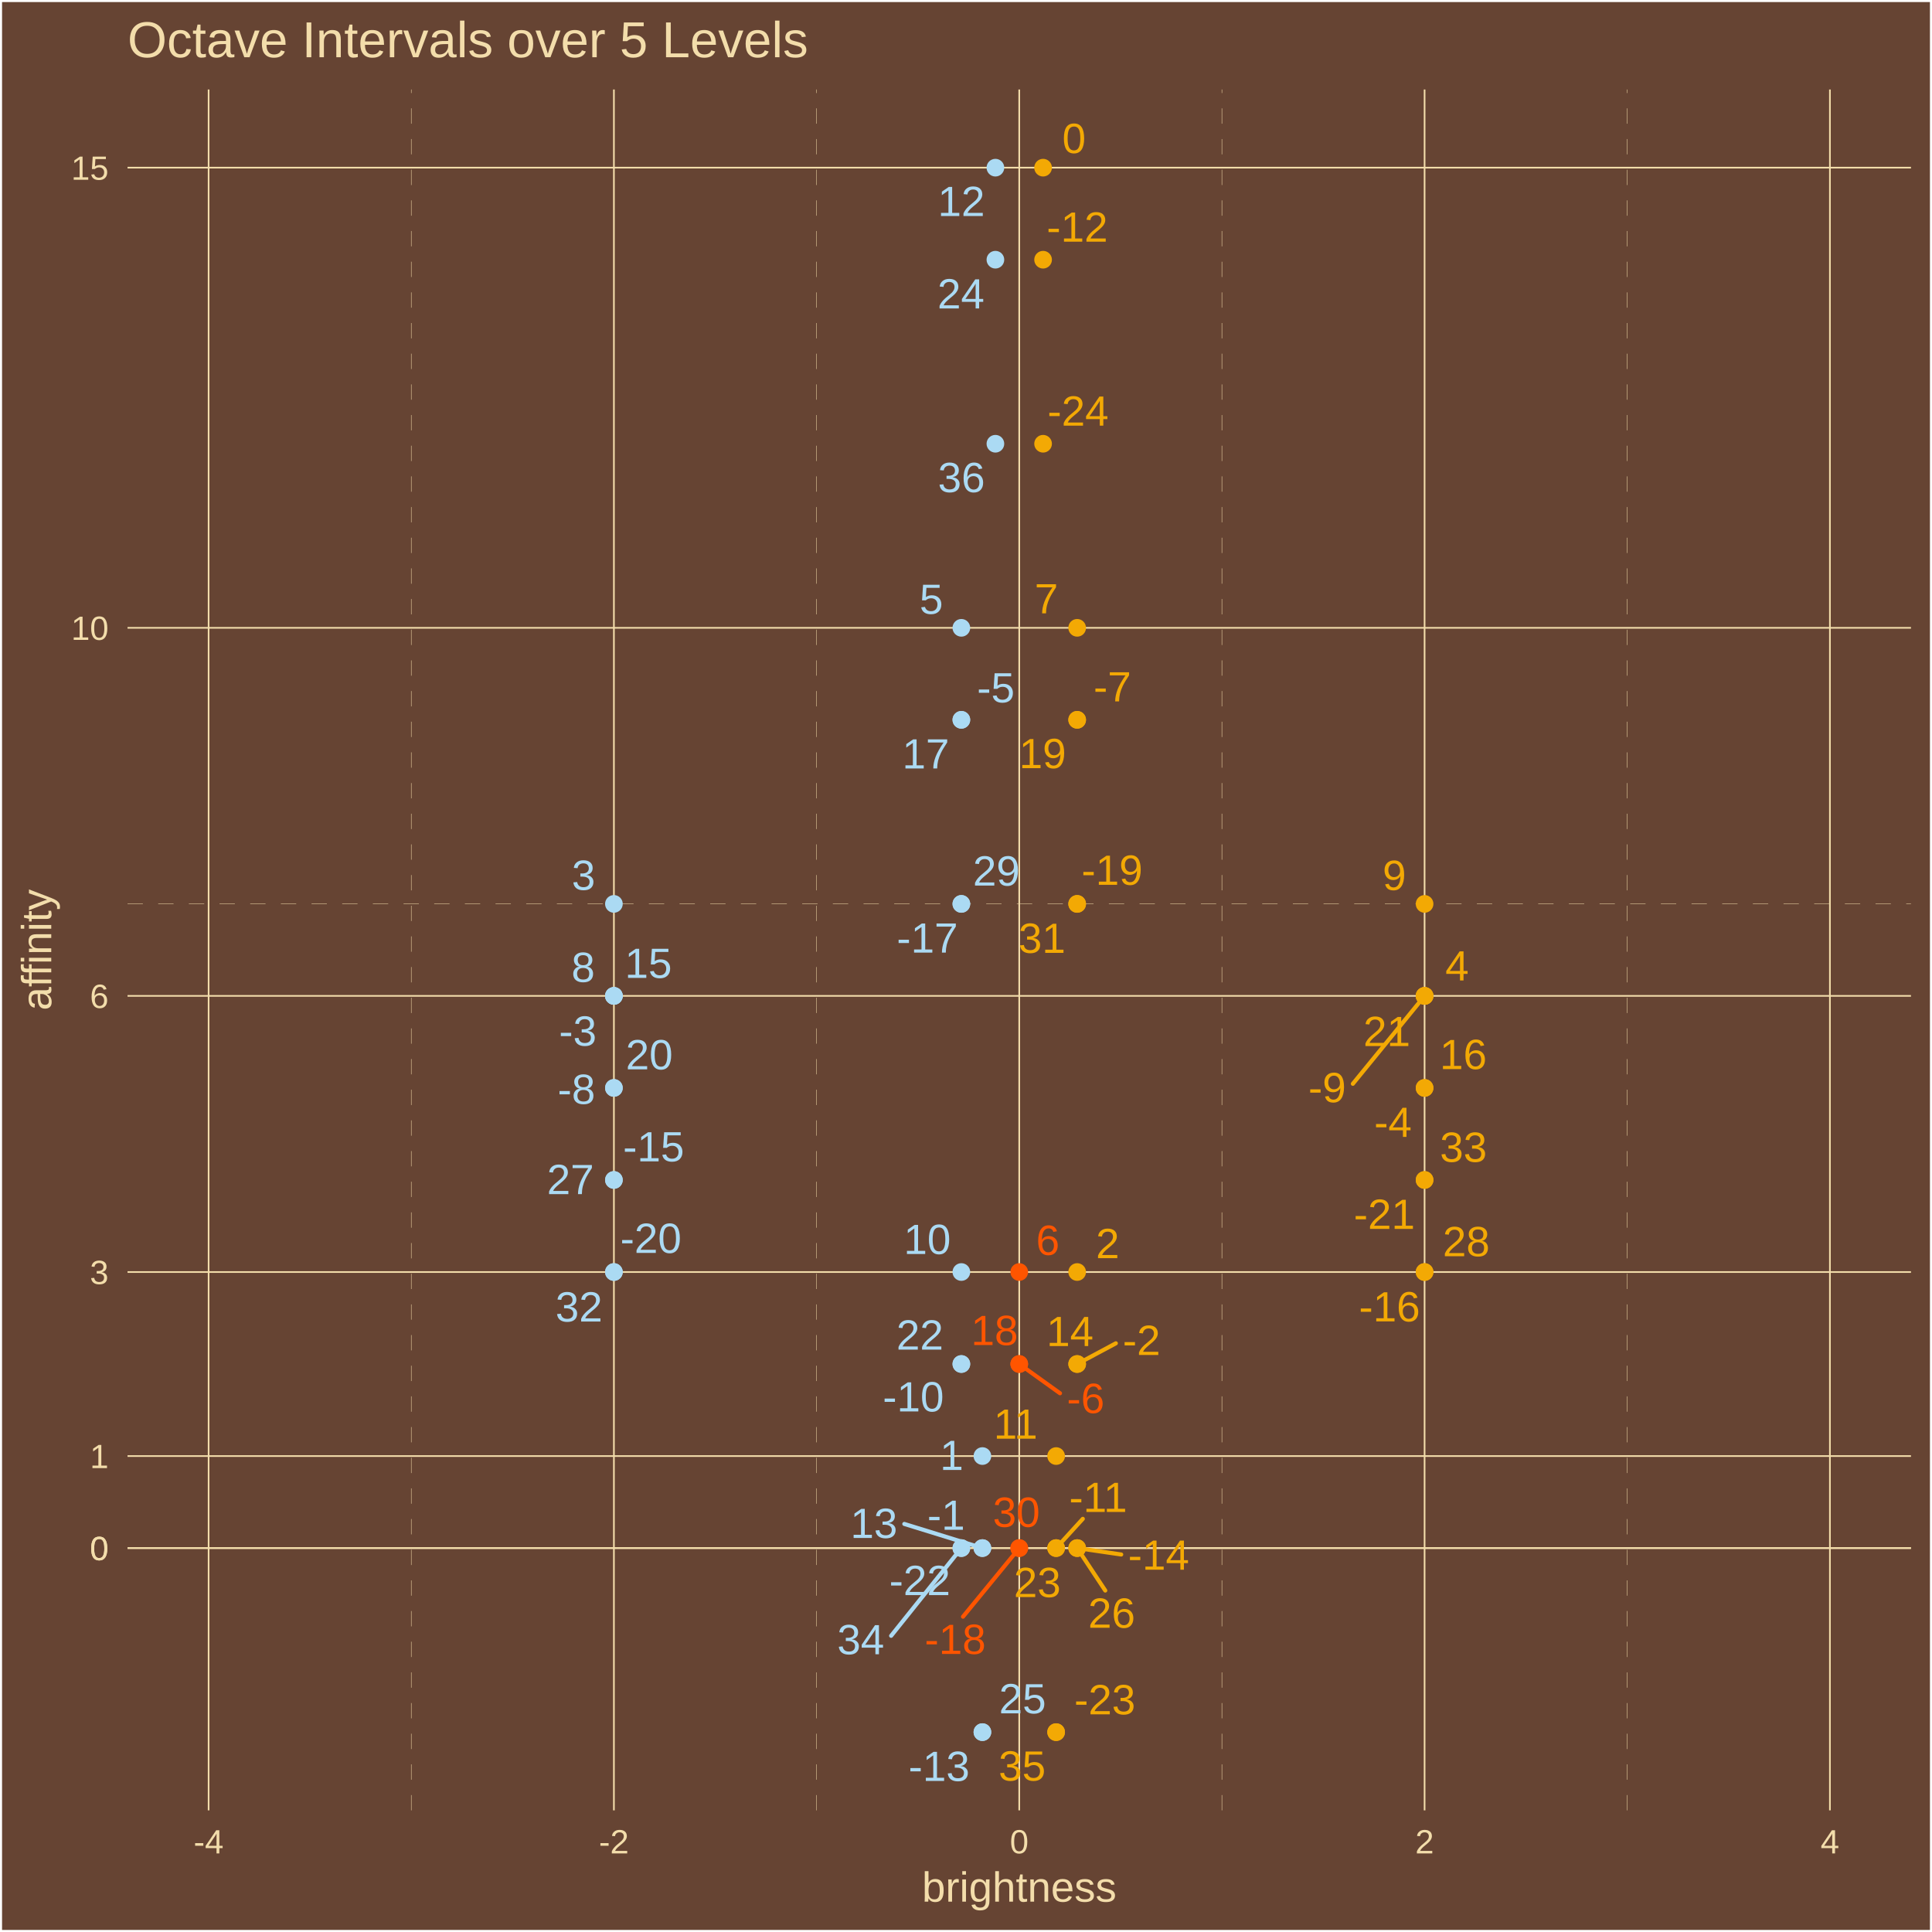
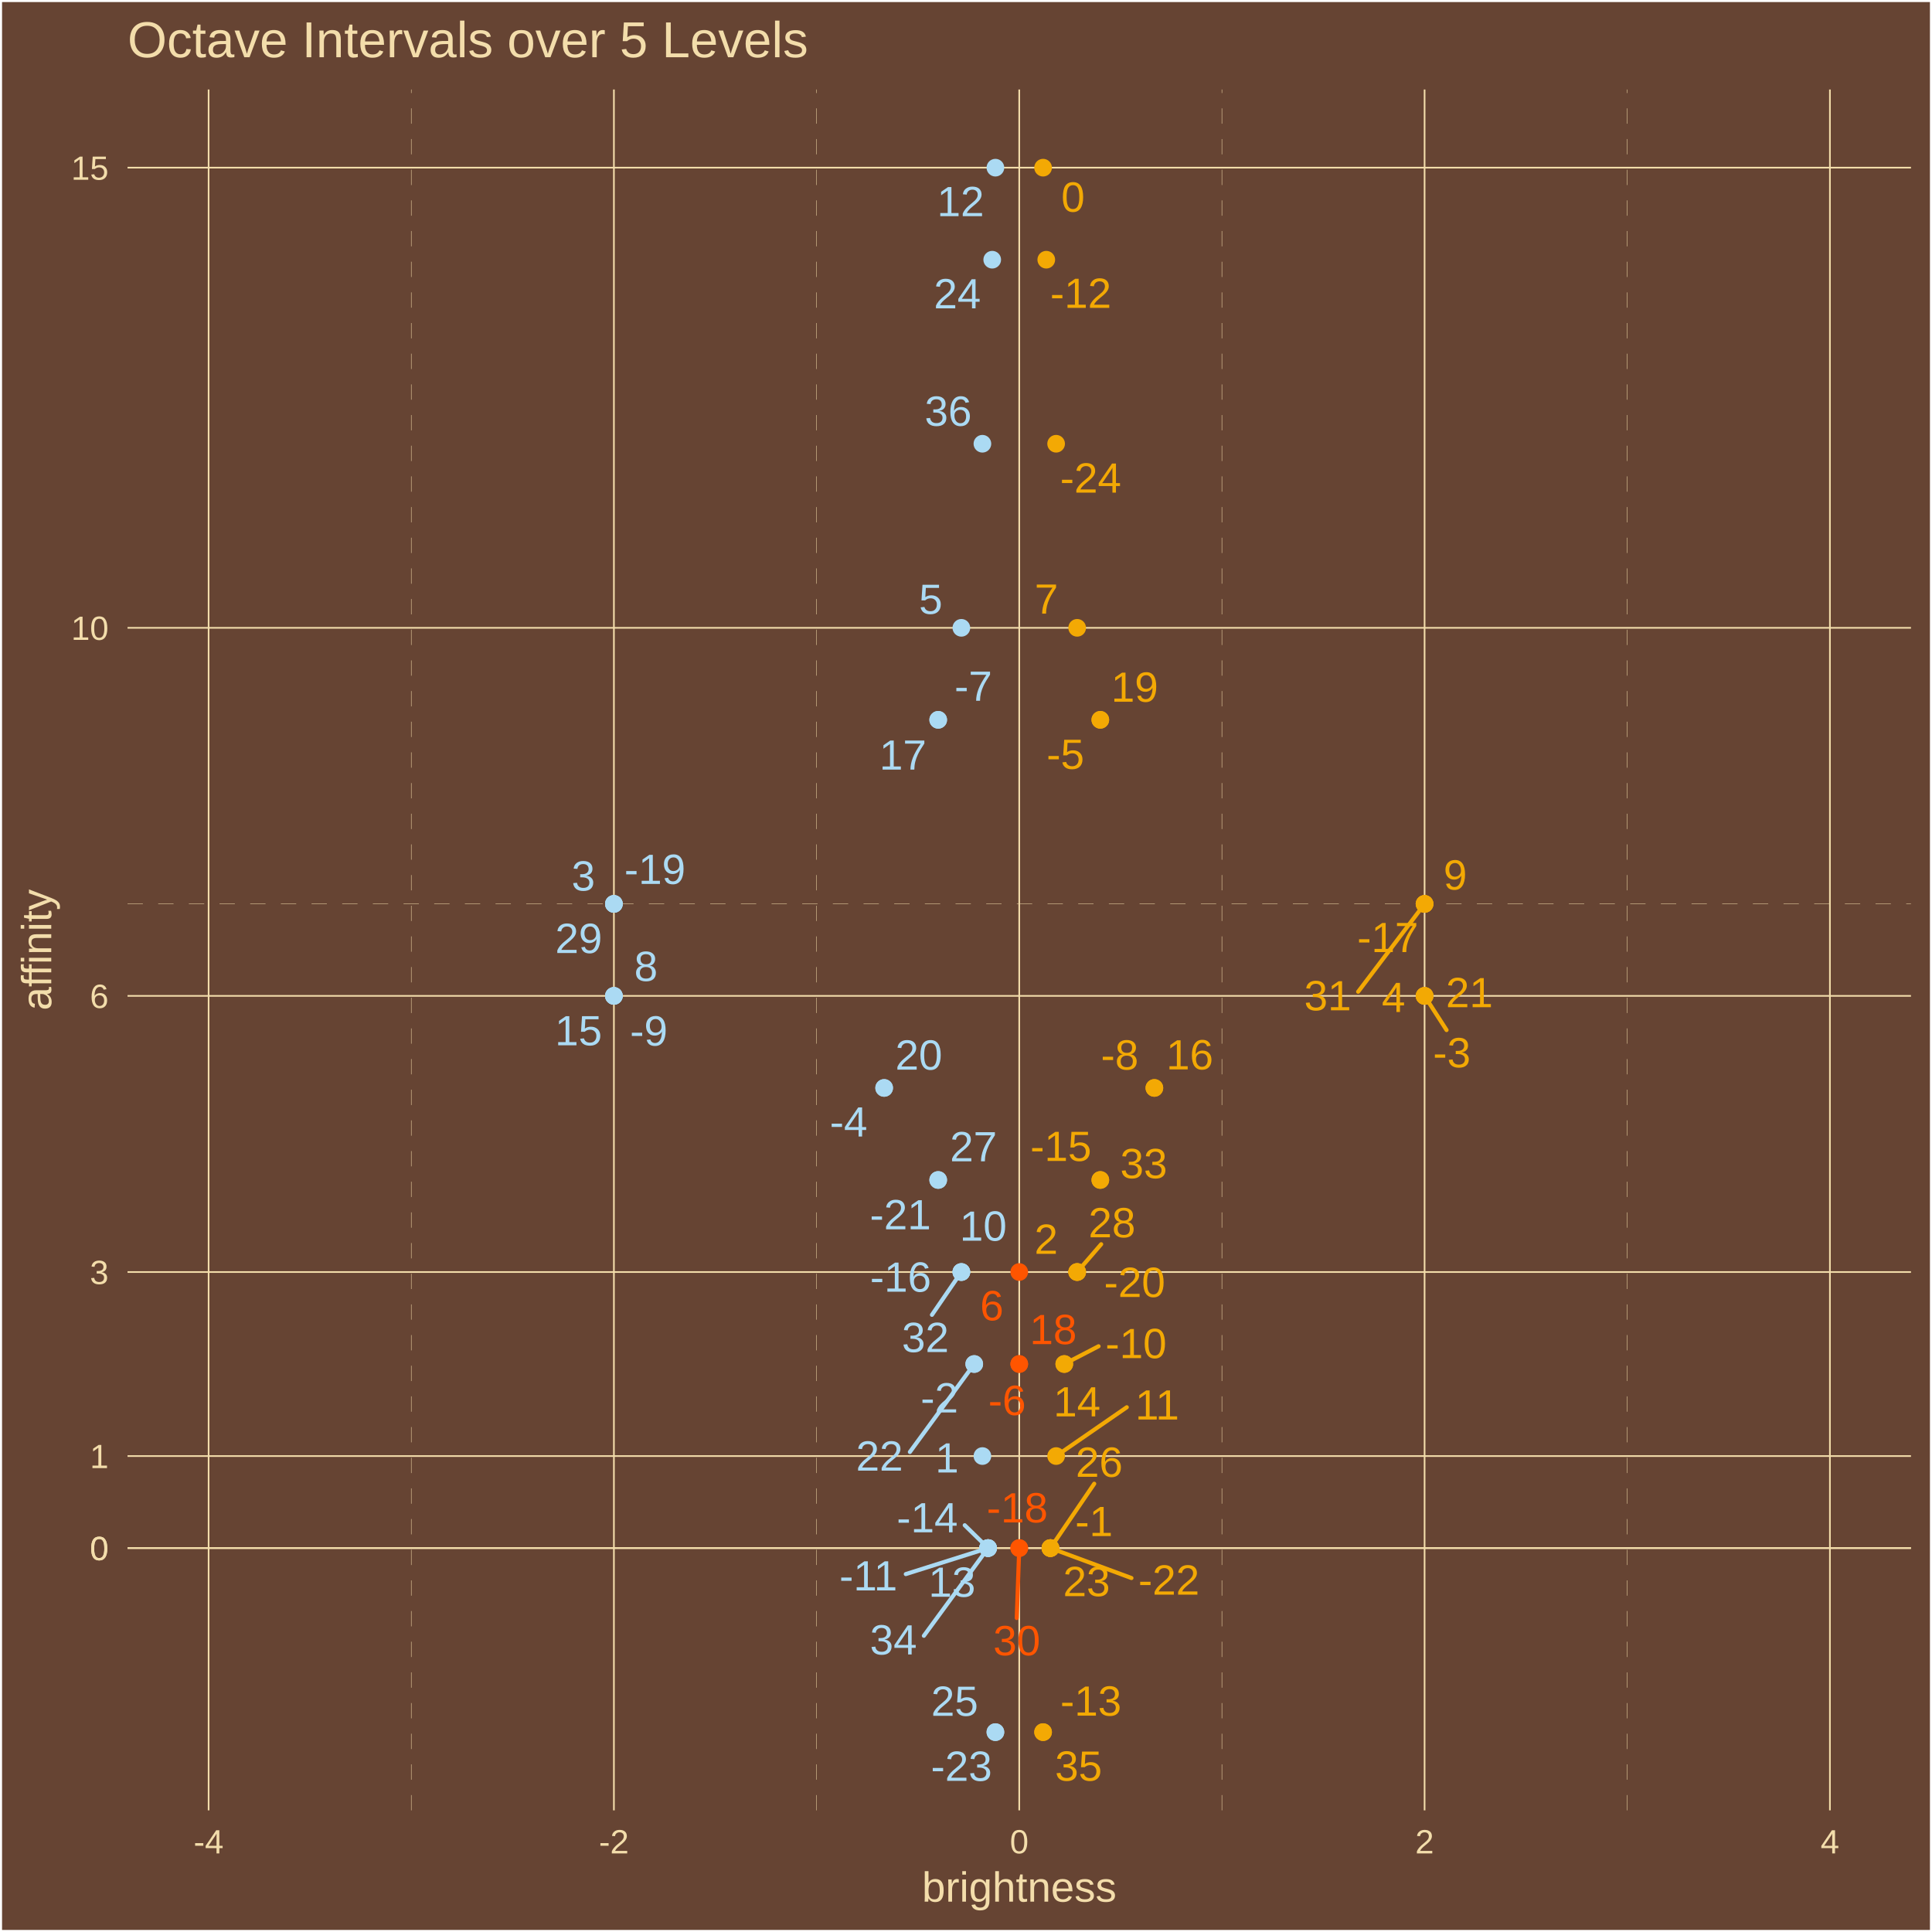
<svg xmlns="http://www.w3.org/2000/svg" class="svglite" width="504.00pt" height="504.00pt" viewBox="0 0 504.00 504.00">
  <defs>
    <style type="text/css">
    .svglite line, .svglite polyline, .svglite polygon, .svglite path, .svglite rect, .svglite circle {
      fill: none;
      stroke: #000000;
      stroke-linecap: round;
      stroke-linejoin: round;
      stroke-miterlimit: 10.00;
    }
    .svglite text {
      white-space: pre;
    }
  </style>
  </defs>
  <rect width="100%" height="100%" style="stroke: none; fill: #664433;" />
  <defs>
    <clipPath id="cpMC4wMHw1MDQuMDB8MC4wMHw1MDQuMDA=">
      <rect x="0.00" y="0.00" width="504.00" height="504.00" />
    </clipPath>
  </defs>
  <g clip-path="url(#cpMC4wMHw1MDQuMDB8MC4wMHw1MDQuMDA=)">
    <rect x="0.00" y="0" width="504.00" height="504.00" style="stroke-width: 1.07; stroke: #FFFFFF; fill: #664433;" />
  </g>
  <defs>
    <clipPath id="cpMzMuMjd8NDk4LjUyfDIzLjM0fDQ3Mi4yNw==">
      <rect x="33.27" y="23.34" width="465.25" height="448.93" />
    </clipPath>
  </defs>
  <g clip-path="url(#cpMzMuMjd8NDk4LjUyfDIzLjM0fDQ3Mi4yNw==)">
    <rect x="33.27" y="23.34" width="465.25" height="448.93" style="stroke-width: 1.07; stroke: none; fill: #664433;" />
    <polyline points="33.27,235.80 498.52,235.80 " style="stroke-width: 0.11; stroke: #F3DDAB; stroke-dasharray: 4.00,4.00; stroke-linecap: butt;" />
    <polyline points="107.29,472.27 107.29,23.34 " style="stroke-width: 0.11; stroke: #F3DDAB; stroke-dasharray: 4.00,4.00; stroke-linecap: butt;" />
    <polyline points="213.02,472.27 213.02,23.34 " style="stroke-width: 0.11; stroke: #F3DDAB; stroke-dasharray: 4.00,4.00; stroke-linecap: butt;" />
    <polyline points="318.76,472.27 318.76,23.34 " style="stroke-width: 0.11; stroke: #F3DDAB; stroke-dasharray: 4.00,4.00; stroke-linecap: butt;" />
    <polyline points="424.50,472.27 424.50,23.34 " style="stroke-width: 0.11; stroke: #F3DDAB; stroke-dasharray: 4.00,4.00; stroke-linecap: butt;" />
    <polyline points="33.27,403.85 498.52,403.85 " style="stroke-width: 0.43; stroke: #F3DDAB; stroke-linecap: butt;" />
    <polyline points="33.27,403.85 498.52,403.85 " style="stroke-width: 0.43; stroke: #F3DDAB; stroke-linecap: butt;" />
    <polyline points="33.27,379.84 498.52,379.84 " style="stroke-width: 0.43; stroke: #F3DDAB; stroke-linecap: butt;" />
    <polyline points="33.27,331.83 498.52,331.83 " style="stroke-width: 0.43; stroke: #F3DDAB; stroke-linecap: butt;" />
    <polyline points="33.27,259.80 498.52,259.80 " style="stroke-width: 0.43; stroke: #F3DDAB; stroke-linecap: butt;" />
    <polyline points="33.27,163.78 498.52,163.78 " style="stroke-width: 0.43; stroke: #F3DDAB; stroke-linecap: butt;" />
    <polyline points="33.27,43.74 498.52,43.74 " style="stroke-width: 0.43; stroke: #F3DDAB; stroke-linecap: butt;" />
    <polyline points="54.42,472.27 54.42,23.34 " style="stroke-width: 0.43; stroke: #F3DDAB; stroke-linecap: butt;" />
    <polyline points="160.15,472.27 160.15,23.34 " style="stroke-width: 0.43; stroke: #F3DDAB; stroke-linecap: butt;" />
    <polyline points="265.89,472.27 265.89,23.34 " style="stroke-width: 0.43; stroke: #F3DDAB; stroke-linecap: butt;" />
    <polyline points="371.63,472.27 371.63,23.34 " style="stroke-width: 0.43; stroke: #F3DDAB; stroke-linecap: butt;" />
    <polyline points="477.37,472.27 477.37,23.34 " style="stroke-width: 0.43; stroke: #F3DDAB; stroke-linecap: butt;" />
-     <circle cx="272.11" cy="115.76" r="1.95" style="stroke-width: 0.71; stroke: #F3A904; fill: #F3A904;" />
-     <circle cx="275.51" cy="451.86" r="1.95" style="stroke-width: 0.71; stroke: #F3A904; fill: #F3A904;" />
-     <circle cx="250.79" cy="403.85" r="1.95" style="stroke-width: 0.71; stroke: #ABDAF3; fill: #ABDAF3;" />
-     <circle cx="371.63" cy="307.82" r="1.95" style="stroke-width: 0.71; stroke: #F3A904; fill: #F3A904;" />
-     <circle cx="160.15" cy="331.83" r="1.95" style="stroke-width: 0.71; stroke: #ABDAF3; fill: #ABDAF3;" />
-     <circle cx="281.00" cy="235.80" r="1.95" style="stroke-width: 0.71; stroke: #F3A904; fill: #F3A904;" />
+     <circle cx="275.51" cy="115.76" r="1.95" style="stroke-width: 0.71; stroke: #F3A904; fill: #F3A904;" />
+     <circle cx="259.67" cy="451.86" r="1.95" style="stroke-width: 0.71; stroke: #ABDAF3; fill: #ABDAF3;" />
+     <circle cx="274.03" cy="403.85" r="1.95" style="stroke-width: 0.71; stroke: #F3A904; fill: #F3A904;" />
+     <circle cx="244.75" cy="307.82" r="1.95" style="stroke-width: 0.71; stroke: #ABDAF3; fill: #ABDAF3;" />
+     <circle cx="281.00" cy="331.83" r="1.95" style="stroke-width: 0.71; stroke: #F3A904; fill: #F3A904;" />
+     <circle cx="160.15" cy="235.80" r="1.95" style="stroke-width: 0.71; stroke: #ABDAF3; fill: #ABDAF3;" />
    <circle cx="265.89" cy="403.85" r="1.95" style="stroke-width: 0.71; stroke: #FF5500; fill: #FF5500;" />
-     <circle cx="250.79" cy="235.80" r="1.95" style="stroke-width: 0.71; stroke: #ABDAF3; fill: #ABDAF3;" />
-     <circle cx="371.63" cy="331.83" r="1.95" style="stroke-width: 0.71; stroke: #F3A904; fill: #F3A904;" />
-     <circle cx="160.15" cy="307.82" r="1.95" style="stroke-width: 0.71; stroke: #ABDAF3; fill: #ABDAF3;" />
-     <circle cx="281.00" cy="403.85" r="1.95" style="stroke-width: 0.71; stroke: #F3A904; fill: #F3A904;" />
-     <circle cx="256.28" cy="451.86" r="1.95" style="stroke-width: 0.71; stroke: #ABDAF3; fill: #ABDAF3;" />
-     <circle cx="272.11" cy="67.75" r="1.95" style="stroke-width: 0.71; stroke: #F3A904; fill: #F3A904;" />
-     <circle cx="275.51" cy="403.85" r="1.95" style="stroke-width: 0.71; stroke: #F3A904; fill: #F3A904;" />
-     <circle cx="250.79" cy="355.83" r="1.95" style="stroke-width: 0.71; stroke: #ABDAF3; fill: #ABDAF3;" />
+     <circle cx="371.63" cy="235.80" r="1.95" style="stroke-width: 0.71; stroke: #F3A904; fill: #F3A904;" />
+     <circle cx="250.79" cy="331.83" r="1.95" style="stroke-width: 0.71; stroke: #ABDAF3; fill: #ABDAF3;" />
+     <circle cx="287.04" cy="307.82" r="1.95" style="stroke-width: 0.71; stroke: #F3A904; fill: #F3A904;" />
+     <circle cx="257.76" cy="403.85" r="1.95" style="stroke-width: 0.71; stroke: #ABDAF3; fill: #ABDAF3;" />
+     <circle cx="272.11" cy="451.86" r="1.95" style="stroke-width: 0.71; stroke: #F3A904; fill: #F3A904;" />
+     <circle cx="272.94" cy="67.75" r="1.95" style="stroke-width: 0.71; stroke: #F3A904; fill: #F3A904;" />
+     <circle cx="257.76" cy="403.85" r="1.95" style="stroke-width: 0.71; stroke: #ABDAF3; fill: #ABDAF3;" />
+     <circle cx="277.64" cy="355.83" r="1.95" style="stroke-width: 0.71; stroke: #F3A904; fill: #F3A904;" />
+     <circle cx="160.15" cy="259.80" r="1.95" style="stroke-width: 0.71; stroke: #ABDAF3; fill: #ABDAF3;" />
+     <circle cx="301.14" cy="283.81" r="1.95" style="stroke-width: 0.71; stroke: #F3A904; fill: #F3A904;" />
+     <circle cx="244.75" cy="187.78" r="1.95" style="stroke-width: 0.71; stroke: #ABDAF3; fill: #ABDAF3;" />
+     <circle cx="265.89" cy="355.83" r="1.95" style="stroke-width: 0.71; stroke: #FF5500; fill: #FF5500;" />
+     <circle cx="287.04" cy="187.78" r="1.95" style="stroke-width: 0.71; stroke: #F3A904; fill: #F3A904;" />
+     <circle cx="230.65" cy="283.81" r="1.95" style="stroke-width: 0.71; stroke: #ABDAF3; fill: #ABDAF3;" />
    <circle cx="371.63" cy="259.80" r="1.95" style="stroke-width: 0.71; stroke: #F3A904; fill: #F3A904;" />
-     <circle cx="160.15" cy="283.81" r="1.95" style="stroke-width: 0.71; stroke: #ABDAF3; fill: #ABDAF3;" />
-     <circle cx="281.00" cy="187.78" r="1.95" style="stroke-width: 0.71; stroke: #F3A904; fill: #F3A904;" />
-     <circle cx="265.89" cy="355.83" r="1.95" style="stroke-width: 0.71; stroke: #FF5500; fill: #FF5500;" />
-     <circle cx="250.79" cy="187.78" r="1.95" style="stroke-width: 0.71; stroke: #ABDAF3; fill: #ABDAF3;" />
-     <circle cx="371.63" cy="283.81" r="1.95" style="stroke-width: 0.71; stroke: #F3A904; fill: #F3A904;" />
-     <circle cx="160.15" cy="259.80" r="1.95" style="stroke-width: 0.71; stroke: #ABDAF3; fill: #ABDAF3;" />
-     <circle cx="281.00" cy="355.83" r="1.95" style="stroke-width: 0.71; stroke: #F3A904; fill: #F3A904;" />
-     <circle cx="256.28" cy="403.85" r="1.95" style="stroke-width: 0.71; stroke: #ABDAF3; fill: #ABDAF3;" />
+     <circle cx="254.15" cy="355.83" r="1.95" style="stroke-width: 0.71; stroke: #ABDAF3; fill: #ABDAF3;" />
+     <circle cx="274.03" cy="403.85" r="1.95" style="stroke-width: 0.71; stroke: #F3A904; fill: #F3A904;" />
    <circle cx="272.11" cy="43.74" r="1.95" style="stroke-width: 0.71; stroke: #F3A904; fill: #F3A904;" />
    <circle cx="256.28" cy="379.84" r="1.95" style="stroke-width: 0.71; stroke: #ABDAF3; fill: #ABDAF3;" />
    <circle cx="281.00" cy="331.83" r="1.95" style="stroke-width: 0.71; stroke: #F3A904; fill: #F3A904;" />
    <circle cx="160.15" cy="235.80" r="1.95" style="stroke-width: 0.71; stroke: #ABDAF3; fill: #ABDAF3;" />
    <circle cx="371.63" cy="259.80" r="1.95" style="stroke-width: 0.71; stroke: #F3A904; fill: #F3A904;" />
    <circle cx="250.79" cy="163.78" r="1.95" style="stroke-width: 0.71; stroke: #ABDAF3; fill: #ABDAF3;" />
    <circle cx="265.89" cy="331.83" r="1.95" style="stroke-width: 0.71; stroke: #FF5500; fill: #FF5500;" />
    <circle cx="281.00" cy="163.78" r="1.95" style="stroke-width: 0.71; stroke: #F3A904; fill: #F3A904;" />
    <circle cx="160.15" cy="259.80" r="1.95" style="stroke-width: 0.71; stroke: #ABDAF3; fill: #ABDAF3;" />
    <circle cx="371.63" cy="235.80" r="1.95" style="stroke-width: 0.71; stroke: #F3A904; fill: #F3A904;" />
    <circle cx="250.79" cy="331.83" r="1.95" style="stroke-width: 0.71; stroke: #ABDAF3; fill: #ABDAF3;" />
    <circle cx="275.51" cy="379.84" r="1.95" style="stroke-width: 0.71; stroke: #F3A904; fill: #F3A904;" />
    <circle cx="259.67" cy="43.74" r="1.95" style="stroke-width: 0.71; stroke: #ABDAF3; fill: #ABDAF3;" />
-     <circle cx="256.28" cy="403.85" r="1.95" style="stroke-width: 0.71; stroke: #ABDAF3; fill: #ABDAF3;" />
-     <circle cx="281.00" cy="355.83" r="1.95" style="stroke-width: 0.71; stroke: #F3A904; fill: #F3A904;" />
+     <circle cx="257.76" cy="403.85" r="1.95" style="stroke-width: 0.71; stroke: #ABDAF3; fill: #ABDAF3;" />
+     <circle cx="277.64" cy="355.83" r="1.95" style="stroke-width: 0.71; stroke: #F3A904; fill: #F3A904;" />
    <circle cx="160.15" cy="259.80" r="1.95" style="stroke-width: 0.71; stroke: #ABDAF3; fill: #ABDAF3;" />
-     <circle cx="371.63" cy="283.81" r="1.95" style="stroke-width: 0.71; stroke: #F3A904; fill: #F3A904;" />
-     <circle cx="250.79" cy="187.78" r="1.95" style="stroke-width: 0.71; stroke: #ABDAF3; fill: #ABDAF3;" />
+     <circle cx="301.14" cy="283.81" r="1.95" style="stroke-width: 0.71; stroke: #F3A904; fill: #F3A904;" />
+     <circle cx="244.75" cy="187.78" r="1.95" style="stroke-width: 0.71; stroke: #ABDAF3; fill: #ABDAF3;" />
    <circle cx="265.89" cy="355.83" r="1.95" style="stroke-width: 0.71; stroke: #FF5500; fill: #FF5500;" />
-     <circle cx="281.00" cy="187.78" r="1.95" style="stroke-width: 0.71; stroke: #F3A904; fill: #F3A904;" />
-     <circle cx="160.15" cy="283.81" r="1.95" style="stroke-width: 0.71; stroke: #ABDAF3; fill: #ABDAF3;" />
+     <circle cx="287.04" cy="187.78" r="1.95" style="stroke-width: 0.71; stroke: #F3A904; fill: #F3A904;" />
+     <circle cx="230.65" cy="283.81" r="1.95" style="stroke-width: 0.71; stroke: #ABDAF3; fill: #ABDAF3;" />
    <circle cx="371.63" cy="259.80" r="1.95" style="stroke-width: 0.71; stroke: #F3A904; fill: #F3A904;" />
-     <circle cx="250.79" cy="355.83" r="1.95" style="stroke-width: 0.71; stroke: #ABDAF3; fill: #ABDAF3;" />
-     <circle cx="275.51" cy="403.85" r="1.95" style="stroke-width: 0.71; stroke: #F3A904; fill: #F3A904;" />
-     <circle cx="259.67" cy="67.75" r="1.95" style="stroke-width: 0.71; stroke: #ABDAF3; fill: #ABDAF3;" />
-     <circle cx="256.28" cy="451.86" r="1.95" style="stroke-width: 0.71; stroke: #ABDAF3; fill: #ABDAF3;" />
-     <circle cx="281.00" cy="403.85" r="1.95" style="stroke-width: 0.71; stroke: #F3A904; fill: #F3A904;" />
-     <circle cx="160.15" cy="307.82" r="1.95" style="stroke-width: 0.71; stroke: #ABDAF3; fill: #ABDAF3;" />
-     <circle cx="371.63" cy="331.83" r="1.95" style="stroke-width: 0.71; stroke: #F3A904; fill: #F3A904;" />
-     <circle cx="250.79" cy="235.80" r="1.95" style="stroke-width: 0.71; stroke: #ABDAF3; fill: #ABDAF3;" />
+     <circle cx="254.15" cy="355.83" r="1.95" style="stroke-width: 0.71; stroke: #ABDAF3; fill: #ABDAF3;" />
+     <circle cx="274.03" cy="403.85" r="1.95" style="stroke-width: 0.71; stroke: #F3A904; fill: #F3A904;" />
+     <circle cx="258.84" cy="67.75" r="1.95" style="stroke-width: 0.71; stroke: #ABDAF3; fill: #ABDAF3;" />
+     <circle cx="259.67" cy="451.86" r="1.95" style="stroke-width: 0.71; stroke: #ABDAF3; fill: #ABDAF3;" />
+     <circle cx="274.03" cy="403.85" r="1.95" style="stroke-width: 0.71; stroke: #F3A904; fill: #F3A904;" />
+     <circle cx="244.75" cy="307.82" r="1.95" style="stroke-width: 0.71; stroke: #ABDAF3; fill: #ABDAF3;" />
+     <circle cx="281.00" cy="331.83" r="1.95" style="stroke-width: 0.71; stroke: #F3A904; fill: #F3A904;" />
+     <circle cx="160.15" cy="235.80" r="1.95" style="stroke-width: 0.71; stroke: #ABDAF3; fill: #ABDAF3;" />
    <circle cx="265.89" cy="403.85" r="1.95" style="stroke-width: 0.71; stroke: #FF5500; fill: #FF5500;" />
-     <circle cx="281.00" cy="235.80" r="1.95" style="stroke-width: 0.71; stroke: #F3A904; fill: #F3A904;" />
-     <circle cx="160.15" cy="331.83" r="1.95" style="stroke-width: 0.71; stroke: #ABDAF3; fill: #ABDAF3;" />
-     <circle cx="371.63" cy="307.82" r="1.95" style="stroke-width: 0.71; stroke: #F3A904; fill: #F3A904;" />
-     <circle cx="250.79" cy="403.85" r="1.95" style="stroke-width: 0.71; stroke: #ABDAF3; fill: #ABDAF3;" />
-     <circle cx="275.51" cy="451.86" r="1.95" style="stroke-width: 0.71; stroke: #F3A904; fill: #F3A904;" />
-     <circle cx="259.67" cy="115.76" r="1.95" style="stroke-width: 0.71; stroke: #ABDAF3; fill: #ABDAF3;" />
-     <line x1="251.22" y1="421.74" x2="265.19" y2="404.71" style="stroke-width: 1.07; stroke: #FF5500;" />
-     <line x1="292.49" y1="405.52" x2="282.13" y2="404.01" style="stroke-width: 1.07; stroke: #F3A904;" />
-     <line x1="282.47" y1="396.22" x2="276.26" y2="403.02" style="stroke-width: 1.07; stroke: #F3A904;" />
-     <line x1="352.92" y1="282.73" x2="370.93" y2="260.67" style="stroke-width: 1.07; stroke: #F3A904;" />
-     <line x1="276.52" y1="363.46" x2="266.81" y2="356.49" style="stroke-width: 1.07; stroke: #FF5500;" />
-     <line x1="291.09" y1="350.43" x2="282.00" y2="355.30" style="stroke-width: 1.07; stroke: #F3A904;" />
-     <line x1="235.91" y1="397.55" x2="255.19" y2="403.51" style="stroke-width: 1.07; stroke: #ABDAF3;" />
-     <line x1="288.33" y1="414.92" x2="281.61" y2="404.77" style="stroke-width: 1.07; stroke: #F3A904;" />
-     <line x1="232.47" y1="426.73" x2="250.09" y2="404.72" style="stroke-width: 1.07; stroke: #ABDAF3;" />
-     <text x="281.23" y="111.05" text-anchor="middle" style="font-size: 11.04px;fill: #F3A904; font-family: &quot;Arial&quot;;" textLength="15.94px" lengthAdjust="spacingAndGlyphs">-24</text>
-     <text x="288.22" y="447.21" text-anchor="middle" style="font-size: 11.04px;fill: #F3A904; font-family: &quot;Arial&quot;;" textLength="15.94px" lengthAdjust="spacingAndGlyphs">-23</text>
-     <text x="239.95" y="416.12" text-anchor="middle" style="font-size: 11.04px;fill: #ABDAF3; font-family: &quot;Arial&quot;;" textLength="15.94px" lengthAdjust="spacingAndGlyphs">-22</text>
-     <text x="361.14" y="320.58" text-anchor="middle" style="font-size: 11.04px;fill: #F3A904; font-family: &quot;Arial&quot;;" textLength="15.94px" lengthAdjust="spacingAndGlyphs">-21</text>
-     <text x="169.79" y="326.85" text-anchor="middle" style="font-size: 11.04px;fill: #ABDAF3; font-family: &quot;Arial&quot;;" textLength="15.94px" lengthAdjust="spacingAndGlyphs">-20</text>
-     <text x="290.11" y="230.81" text-anchor="middle" style="font-size: 11.04px;fill: #F3A904; font-family: &quot;Arial&quot;;" textLength="15.94px" lengthAdjust="spacingAndGlyphs">-19</text>
-     <text x="249.20" y="431.46" text-anchor="middle" style="font-size: 11.04px;fill: #FF5500; font-family: &quot;Arial&quot;;" textLength="15.94px" lengthAdjust="spacingAndGlyphs">-18</text>
-     <text x="241.91" y="248.51" text-anchor="middle" style="font-size: 11.04px;fill: #ABDAF3; font-family: &quot;Arial&quot;;" textLength="15.94px" lengthAdjust="spacingAndGlyphs">-17</text>
-     <text x="362.48" y="344.71" text-anchor="middle" style="font-size: 11.04px;fill: #F3A904; font-family: &quot;Arial&quot;;" textLength="15.94px" lengthAdjust="spacingAndGlyphs">-16</text>
-     <text x="170.50" y="302.96" text-anchor="middle" style="font-size: 11.04px;fill: #ABDAF3; font-family: &quot;Arial&quot;;" textLength="15.94px" lengthAdjust="spacingAndGlyphs">-15</text>
-     <text x="302.26" y="409.49" text-anchor="middle" style="font-size: 11.04px;fill: #F3A904; font-family: &quot;Arial&quot;;" textLength="15.94px" lengthAdjust="spacingAndGlyphs">-14</text>
-     <text x="244.98" y="464.59" text-anchor="middle" style="font-size: 11.04px;fill: #ABDAF3; font-family: &quot;Arial&quot;;" textLength="15.94px" lengthAdjust="spacingAndGlyphs">-13</text>
-     <text x="281.02" y="63.05" text-anchor="middle" style="font-size: 11.04px;fill: #F3A904; font-family: &quot;Arial&quot;;" textLength="15.94px" lengthAdjust="spacingAndGlyphs">-12</text>
-     <text x="286.47" y="394.42" text-anchor="middle" style="font-size: 11.04px;fill: #F3A904; font-family: &quot;Arial&quot;;" textLength="15.94px" lengthAdjust="spacingAndGlyphs">-11</text>
-     <text x="238.26" y="368.20" text-anchor="middle" style="font-size: 11.04px;fill: #ABDAF3; font-family: &quot;Arial&quot;;" textLength="15.94px" lengthAdjust="spacingAndGlyphs">-10</text>
-     <text x="346.22" y="287.53" text-anchor="middle" style="font-size: 11.04px;fill: #F3A904; font-family: &quot;Arial&quot;;" textLength="9.81px" lengthAdjust="spacingAndGlyphs">-9</text>
-     <text x="150.38" y="287.98" text-anchor="middle" style="font-size: 11.04px;fill: #ABDAF3; font-family: &quot;Arial&quot;;" textLength="9.81px" lengthAdjust="spacingAndGlyphs">-8</text>
-     <text x="290.18" y="182.97" text-anchor="middle" style="font-size: 11.04px;fill: #F3A904; font-family: &quot;Arial&quot;;" textLength="9.81px" lengthAdjust="spacingAndGlyphs">-7</text>
-     <text x="283.22" y="368.62" text-anchor="middle" style="font-size: 11.04px;fill: #FF5500; font-family: &quot;Arial&quot;;" textLength="9.81px" lengthAdjust="spacingAndGlyphs">-6</text>
-     <text x="259.78" y="183.23" text-anchor="middle" style="font-size: 11.04px;fill: #ABDAF3; font-family: &quot;Arial&quot;;" textLength="9.81px" lengthAdjust="spacingAndGlyphs">-5</text>
-     <text x="363.39" y="296.58" text-anchor="middle" style="font-size: 11.04px;fill: #F3A904; font-family: &quot;Arial&quot;;" textLength="9.81px" lengthAdjust="spacingAndGlyphs">-4</text>
-     <text x="150.73" y="272.79" text-anchor="middle" style="font-size: 11.04px;fill: #ABDAF3; font-family: &quot;Arial&quot;;" textLength="9.81px" lengthAdjust="spacingAndGlyphs">-3</text>
-     <text x="297.80" y="353.47" text-anchor="middle" style="font-size: 11.04px;fill: #F3A904; font-family: &quot;Arial&quot;;" textLength="9.81px" lengthAdjust="spacingAndGlyphs">-2</text>
-     <text x="246.81" y="399.07" text-anchor="middle" style="font-size: 11.04px;fill: #ABDAF3; font-family: &quot;Arial&quot;;" textLength="9.81px" lengthAdjust="spacingAndGlyphs">-1</text>
-     <text x="280.17" y="39.93" text-anchor="middle" style="font-size: 11.04px;fill: #F3A904; font-family: &quot;Arial&quot;;" textLength="6.13px" lengthAdjust="spacingAndGlyphs">0</text>
-     <text x="248.26" y="383.47" text-anchor="middle" style="font-size: 11.04px;fill: #ABDAF3; font-family: &quot;Arial&quot;;" textLength="6.13px" lengthAdjust="spacingAndGlyphs">1</text>
-     <text x="288.95" y="328.22" text-anchor="middle" style="font-size: 11.04px;fill: #F3A904; font-family: &quot;Arial&quot;;" textLength="6.13px" lengthAdjust="spacingAndGlyphs">2</text>
-     <text x="152.22" y="232.14" text-anchor="middle" style="font-size: 11.04px;fill: #ABDAF3; font-family: &quot;Arial&quot;;" textLength="6.13px" lengthAdjust="spacingAndGlyphs">3</text>
-     <text x="380.11" y="255.77" text-anchor="middle" style="font-size: 11.04px;fill: #F3A904; font-family: &quot;Arial&quot;;" textLength="6.13px" lengthAdjust="spacingAndGlyphs">4</text>
-     <text x="242.95" y="160.13" text-anchor="middle" style="font-size: 11.04px;fill: #ABDAF3; font-family: &quot;Arial&quot;;" textLength="6.13px" lengthAdjust="spacingAndGlyphs">5</text>
-     <text x="273.34" y="327.37" text-anchor="middle" style="font-size: 11.04px;fill: #FF5500; font-family: &quot;Arial&quot;;" textLength="6.13px" lengthAdjust="spacingAndGlyphs">6</text>
-     <text x="272.96" y="160.01" text-anchor="middle" style="font-size: 11.04px;fill: #F3A904; font-family: &quot;Arial&quot;;" textLength="6.13px" lengthAdjust="spacingAndGlyphs">7</text>
-     <text x="152.13" y="256.16" text-anchor="middle" style="font-size: 11.04px;fill: #ABDAF3; font-family: &quot;Arial&quot;;" textLength="6.13px" lengthAdjust="spacingAndGlyphs">8</text>
-     <text x="363.74" y="232.17" text-anchor="middle" style="font-size: 11.04px;fill: #F3A904; font-family: &quot;Arial&quot;;" textLength="6.13px" lengthAdjust="spacingAndGlyphs">9</text>
-     <text x="241.89" y="327.13" text-anchor="middle" style="font-size: 11.04px;fill: #ABDAF3; font-family: &quot;Arial&quot;;" textLength="12.27px" lengthAdjust="spacingAndGlyphs">10</text>
-     <text x="264.94" y="375.31" text-anchor="middle" style="font-size: 11.04px;fill: #F3A904; font-family: &quot;Arial&quot;;" textLength="12.27px" lengthAdjust="spacingAndGlyphs">11</text>
-     <text x="250.78" y="56.36" text-anchor="middle" style="font-size: 11.04px;fill: #ABDAF3; font-family: &quot;Arial&quot;;" textLength="12.27px" lengthAdjust="spacingAndGlyphs">12</text>
-     <text x="227.98" y="401.21" text-anchor="middle" style="font-size: 11.04px;fill: #ABDAF3; font-family: &quot;Arial&quot;;" textLength="12.27px" lengthAdjust="spacingAndGlyphs">13</text>
-     <text x="279.13" y="351.14" text-anchor="middle" style="font-size: 11.04px;fill: #F3A904; font-family: &quot;Arial&quot;;" textLength="12.27px" lengthAdjust="spacingAndGlyphs">14</text>
-     <text x="169.13" y="255.11" text-anchor="middle" style="font-size: 11.04px;fill: #ABDAF3; font-family: &quot;Arial&quot;;" textLength="12.27px" lengthAdjust="spacingAndGlyphs">15</text>
-     <text x="381.72" y="278.89" text-anchor="middle" style="font-size: 11.04px;fill: #F3A904; font-family: &quot;Arial&quot;;" textLength="12.27px" lengthAdjust="spacingAndGlyphs">16</text>
-     <text x="241.50" y="200.48" text-anchor="middle" style="font-size: 11.04px;fill: #ABDAF3; font-family: &quot;Arial&quot;;" textLength="12.27px" lengthAdjust="spacingAndGlyphs">17</text>
-     <text x="259.45" y="350.88" text-anchor="middle" style="font-size: 11.04px;fill: #FF5500; font-family: &quot;Arial&quot;;" textLength="12.27px" lengthAdjust="spacingAndGlyphs">18</text>
-     <text x="271.98" y="200.39" text-anchor="middle" style="font-size: 11.04px;fill: #F3A904; font-family: &quot;Arial&quot;;" textLength="12.27px" lengthAdjust="spacingAndGlyphs">19</text>
-     <text x="169.37" y="278.96" text-anchor="middle" style="font-size: 11.04px;fill: #ABDAF3; font-family: &quot;Arial&quot;;" textLength="12.27px" lengthAdjust="spacingAndGlyphs">20</text>
-     <text x="361.78" y="272.88" text-anchor="middle" style="font-size: 11.04px;fill: #F3A904; font-family: &quot;Arial&quot;;" textLength="12.27px" lengthAdjust="spacingAndGlyphs">21</text>
-     <text x="239.97" y="352.08" text-anchor="middle" style="font-size: 11.04px;fill: #ABDAF3; font-family: &quot;Arial&quot;;" textLength="12.27px" lengthAdjust="spacingAndGlyphs">22</text>
-     <text x="270.60" y="416.63" text-anchor="middle" style="font-size: 11.04px;fill: #F3A904; font-family: &quot;Arial&quot;;" textLength="12.27px" lengthAdjust="spacingAndGlyphs">23</text>
-     <text x="250.68" y="80.47" text-anchor="middle" style="font-size: 11.04px;fill: #ABDAF3; font-family: &quot;Arial&quot;;" textLength="12.27px" lengthAdjust="spacingAndGlyphs">24</text>
-     <text x="266.74" y="446.96" text-anchor="middle" style="font-size: 11.04px;fill: #ABDAF3; font-family: &quot;Arial&quot;;" textLength="12.27px" lengthAdjust="spacingAndGlyphs">25</text>
-     <text x="290.00" y="424.63" text-anchor="middle" style="font-size: 11.04px;fill: #F3A904; font-family: &quot;Arial&quot;;" textLength="12.27px" lengthAdjust="spacingAndGlyphs">26</text>
-     <text x="148.81" y="311.51" text-anchor="middle" style="font-size: 11.04px;fill: #ABDAF3; font-family: &quot;Arial&quot;;" textLength="12.27px" lengthAdjust="spacingAndGlyphs">27</text>
-     <text x="382.50" y="327.71" text-anchor="middle" style="font-size: 11.04px;fill: #F3A904; font-family: &quot;Arial&quot;;" textLength="12.27px" lengthAdjust="spacingAndGlyphs">28</text>
-     <text x="259.93" y="231.02" text-anchor="middle" style="font-size: 11.04px;fill: #ABDAF3; font-family: &quot;Arial&quot;;" textLength="12.27px" lengthAdjust="spacingAndGlyphs">29</text>
-     <text x="265.14" y="398.31" text-anchor="middle" style="font-size: 11.04px;fill: #FF5500; font-family: &quot;Arial&quot;;" textLength="12.27px" lengthAdjust="spacingAndGlyphs">30</text>
-     <text x="271.82" y="248.57" text-anchor="middle" style="font-size: 11.04px;fill: #F3A904; font-family: &quot;Arial&quot;;" textLength="12.27px" lengthAdjust="spacingAndGlyphs">31</text>
-     <text x="151.04" y="344.75" text-anchor="middle" style="font-size: 11.04px;fill: #ABDAF3; font-family: &quot;Arial&quot;;" textLength="12.27px" lengthAdjust="spacingAndGlyphs">32</text>
-     <text x="381.76" y="303.09" text-anchor="middle" style="font-size: 11.04px;fill: #F3A904; font-family: &quot;Arial&quot;;" textLength="12.27px" lengthAdjust="spacingAndGlyphs">33</text>
-     <text x="224.54" y="431.54" text-anchor="middle" style="font-size: 11.04px;fill: #ABDAF3; font-family: &quot;Arial&quot;;" textLength="12.27px" lengthAdjust="spacingAndGlyphs">34</text>
-     <text x="266.64" y="464.51" text-anchor="middle" style="font-size: 11.04px;fill: #F3A904; font-family: &quot;Arial&quot;;" textLength="12.27px" lengthAdjust="spacingAndGlyphs">35</text>
-     <text x="250.81" y="128.38" text-anchor="middle" style="font-size: 11.04px;fill: #ABDAF3; font-family: &quot;Arial&quot;;" textLength="12.27px" lengthAdjust="spacingAndGlyphs">36</text>
+     <circle cx="371.63" cy="235.80" r="1.95" style="stroke-width: 0.71; stroke: #F3A904; fill: #F3A904;" />
+     <circle cx="250.79" cy="331.83" r="1.95" style="stroke-width: 0.71; stroke: #ABDAF3; fill: #ABDAF3;" />
+     <circle cx="287.04" cy="307.82" r="1.95" style="stroke-width: 0.71; stroke: #F3A904; fill: #F3A904;" />
+     <circle cx="257.76" cy="403.85" r="1.95" style="stroke-width: 0.71; stroke: #ABDAF3; fill: #ABDAF3;" />
+     <circle cx="272.11" cy="451.86" r="1.95" style="stroke-width: 0.71; stroke: #F3A904; fill: #F3A904;" />
+     <circle cx="256.28" cy="115.76" r="1.95" style="stroke-width: 0.71; stroke: #ABDAF3; fill: #ABDAF3;" />
+     <line x1="295.16" y1="411.66" x2="275.09" y2="404.24" style="stroke-width: 1.07; stroke: #F3A904;" />
+     <line x1="251.67" y1="397.89" x2="256.96" y2="403.06" style="stroke-width: 1.07; stroke: #ABDAF3;" />
+     <line x1="236.30" y1="410.63" x2="256.68" y2="404.19" style="stroke-width: 1.07; stroke: #ABDAF3;" />
+     <line x1="286.58" y1="351.20" x2="278.65" y2="355.31" style="stroke-width: 1.07; stroke: #F3A904;" />
+     <line x1="377.36" y1="268.71" x2="372.23" y2="260.74" style="stroke-width: 1.07; stroke: #F3A904;" />
+     <line x1="293.94" y1="367.11" x2="276.43" y2="379.20" style="stroke-width: 1.07; stroke: #F3A904;" />
+     <line x1="237.36" y1="378.78" x2="253.49" y2="356.73" style="stroke-width: 1.07; stroke: #ABDAF3;" />
+     <line x1="285.45" y1="387.06" x2="274.65" y2="402.93" style="stroke-width: 1.07; stroke: #F3A904;" />
+     <line x1="287.26" y1="324.58" x2="281.73" y2="330.98" style="stroke-width: 1.07; stroke: #F3A904;" />
+     <line x1="265.24" y1="422.09" x2="265.85" y2="404.95" style="stroke-width: 1.07; stroke: #FF5500;" />
+     <line x1="354.30" y1="258.71" x2="370.96" y2="236.69" style="stroke-width: 1.07; stroke: #F3A904;" />
+     <line x1="243.12" y1="343.00" x2="250.16" y2="332.74" style="stroke-width: 1.07; stroke: #ABDAF3;" />
+     <line x1="241.01" y1="426.73" x2="257.10" y2="404.75" style="stroke-width: 1.07; stroke: #ABDAF3;" />
+     <text x="284.53" y="128.51" text-anchor="middle" style="font-size: 11.04px;fill: #F3A904; font-family: &quot;Arial&quot;;" textLength="15.94px" lengthAdjust="spacingAndGlyphs">-24</text>
+     <text x="250.82" y="464.57" text-anchor="middle" style="font-size: 11.04px;fill: #ABDAF3; font-family: &quot;Arial&quot;;" textLength="15.94px" lengthAdjust="spacingAndGlyphs">-23</text>
+     <text x="304.93" y="415.99" text-anchor="middle" style="font-size: 11.04px;fill: #F3A904; font-family: &quot;Arial&quot;;" textLength="15.94px" lengthAdjust="spacingAndGlyphs">-22</text>
+     <text x="234.89" y="320.69" text-anchor="middle" style="font-size: 11.04px;fill: #ABDAF3; font-family: &quot;Arial&quot;;" textLength="15.94px" lengthAdjust="spacingAndGlyphs">-21</text>
+     <text x="295.99" y="338.34" text-anchor="middle" style="font-size: 11.04px;fill: #F3A904; font-family: &quot;Arial&quot;;" textLength="15.94px" lengthAdjust="spacingAndGlyphs">-20</text>
+     <text x="170.85" y="230.59" text-anchor="middle" style="font-size: 11.04px;fill: #ABDAF3; font-family: &quot;Arial&quot;;" textLength="15.94px" lengthAdjust="spacingAndGlyphs">-19</text>
+     <text x="265.38" y="397.15" text-anchor="middle" style="font-size: 11.04px;fill: #FF5500; font-family: &quot;Arial&quot;;" textLength="15.94px" lengthAdjust="spacingAndGlyphs">-18</text>
+     <text x="362.03" y="248.37" text-anchor="middle" style="font-size: 11.04px;fill: #F3A904; font-family: &quot;Arial&quot;;" textLength="15.94px" lengthAdjust="spacingAndGlyphs">-17</text>
+     <text x="234.95" y="336.97" text-anchor="middle" style="font-size: 11.04px;fill: #ABDAF3; font-family: &quot;Arial&quot;;" textLength="15.94px" lengthAdjust="spacingAndGlyphs">-16</text>
+     <text x="276.75" y="302.86" text-anchor="middle" style="font-size: 11.04px;fill: #F3A904; font-family: &quot;Arial&quot;;" textLength="15.94px" lengthAdjust="spacingAndGlyphs">-15</text>
+     <text x="241.90" y="399.73" text-anchor="middle" style="font-size: 11.04px;fill: #ABDAF3; font-family: &quot;Arial&quot;;" textLength="15.94px" lengthAdjust="spacingAndGlyphs">-14</text>
+     <text x="284.58" y="447.56" text-anchor="middle" style="font-size: 11.04px;fill: #F3A904; font-family: &quot;Arial&quot;;" textLength="15.94px" lengthAdjust="spacingAndGlyphs">-13</text>
+     <text x="281.94" y="80.31" text-anchor="middle" style="font-size: 11.04px;fill: #F3A904; font-family: &quot;Arial&quot;;" textLength="15.94px" lengthAdjust="spacingAndGlyphs">-12</text>
+     <text x="226.53" y="414.89" text-anchor="middle" style="font-size: 11.04px;fill: #ABDAF3; font-family: &quot;Arial&quot;;" textLength="15.94px" lengthAdjust="spacingAndGlyphs">-11</text>
+     <text x="296.35" y="354.30" text-anchor="middle" style="font-size: 11.04px;fill: #F3A904; font-family: &quot;Arial&quot;;" textLength="15.94px" lengthAdjust="spacingAndGlyphs">-10</text>
+     <text x="169.25" y="272.76" text-anchor="middle" style="font-size: 11.04px;fill: #ABDAF3; font-family: &quot;Arial&quot;;" textLength="9.81px" lengthAdjust="spacingAndGlyphs">-9</text>
+     <text x="292.10" y="279.02" text-anchor="middle" style="font-size: 11.04px;fill: #F3A904; font-family: &quot;Arial&quot;;" textLength="9.81px" lengthAdjust="spacingAndGlyphs">-8</text>
+     <text x="253.91" y="182.81" text-anchor="middle" style="font-size: 11.04px;fill: #ABDAF3; font-family: &quot;Arial&quot;;" textLength="9.81px" lengthAdjust="spacingAndGlyphs">-7</text>
+     <text x="262.72" y="369.14" text-anchor="middle" style="font-size: 11.04px;fill: #FF5500; font-family: &quot;Arial&quot;;" textLength="9.81px" lengthAdjust="spacingAndGlyphs">-6</text>
+     <text x="277.93" y="200.58" text-anchor="middle" style="font-size: 11.04px;fill: #F3A904; font-family: &quot;Arial&quot;;" textLength="9.81px" lengthAdjust="spacingAndGlyphs">-5</text>
+     <text x="221.38" y="296.49" text-anchor="middle" style="font-size: 11.04px;fill: #ABDAF3; font-family: &quot;Arial&quot;;" textLength="9.81px" lengthAdjust="spacingAndGlyphs">-4</text>
+     <text x="378.74" y="278.43" text-anchor="middle" style="font-size: 11.04px;fill: #F3A904; font-family: &quot;Arial&quot;;" textLength="9.81px" lengthAdjust="spacingAndGlyphs">-3</text>
+     <text x="245.07" y="368.48" text-anchor="middle" style="font-size: 11.04px;fill: #ABDAF3; font-family: &quot;Arial&quot;;" textLength="9.81px" lengthAdjust="spacingAndGlyphs">-2</text>
+     <text x="285.39" y="400.71" text-anchor="middle" style="font-size: 11.04px;fill: #F3A904; font-family: &quot;Arial&quot;;" textLength="9.81px" lengthAdjust="spacingAndGlyphs">-1</text>
+     <text x="279.91" y="55.23" text-anchor="middle" style="font-size: 11.04px;fill: #F3A904; font-family: &quot;Arial&quot;;" textLength="6.13px" lengthAdjust="spacingAndGlyphs">0</text>
+     <text x="247.04" y="384.13" text-anchor="middle" style="font-size: 11.04px;fill: #ABDAF3; font-family: &quot;Arial&quot;;" textLength="6.13px" lengthAdjust="spacingAndGlyphs">1</text>
+     <text x="272.91" y="327.09" text-anchor="middle" style="font-size: 11.04px;fill: #F3A904; font-family: &quot;Arial&quot;;" textLength="6.13px" lengthAdjust="spacingAndGlyphs">2</text>
+     <text x="152.17" y="232.33" text-anchor="middle" style="font-size: 11.04px;fill: #ABDAF3; font-family: &quot;Arial&quot;;" textLength="6.13px" lengthAdjust="spacingAndGlyphs">3</text>
+     <text x="363.53" y="264.00" text-anchor="middle" style="font-size: 11.04px;fill: #F3A904; font-family: &quot;Arial&quot;;" textLength="6.13px" lengthAdjust="spacingAndGlyphs">4</text>
+     <text x="242.80" y="160.14" text-anchor="middle" style="font-size: 11.04px;fill: #ABDAF3; font-family: &quot;Arial&quot;;" textLength="6.13px" lengthAdjust="spacingAndGlyphs">5</text>
+     <text x="258.73" y="344.43" text-anchor="middle" style="font-size: 11.04px;fill: #FF5500; font-family: &quot;Arial&quot;;" textLength="6.13px" lengthAdjust="spacingAndGlyphs">6</text>
+     <text x="272.97" y="160.08" text-anchor="middle" style="font-size: 11.04px;fill: #F3A904; font-family: &quot;Arial&quot;;" textLength="6.13px" lengthAdjust="spacingAndGlyphs">7</text>
+     <text x="168.51" y="255.91" text-anchor="middle" style="font-size: 11.04px;fill: #ABDAF3; font-family: &quot;Arial&quot;;" textLength="6.13px" lengthAdjust="spacingAndGlyphs">8</text>
+     <text x="379.63" y="232.06" text-anchor="middle" style="font-size: 11.04px;fill: #F3A904; font-family: &quot;Arial&quot;;" textLength="6.13px" lengthAdjust="spacingAndGlyphs">9</text>
+     <text x="256.49" y="323.66" text-anchor="middle" style="font-size: 11.04px;fill: #ABDAF3; font-family: &quot;Arial&quot;;" textLength="12.27px" lengthAdjust="spacingAndGlyphs">10</text>
+     <text x="301.88" y="370.31" text-anchor="middle" style="font-size: 11.04px;fill: #F3A904; font-family: &quot;Arial&quot;;" textLength="12.27px" lengthAdjust="spacingAndGlyphs">11</text>
+     <text x="250.59" y="56.40" text-anchor="middle" style="font-size: 11.04px;fill: #ABDAF3; font-family: &quot;Arial&quot;;" textLength="12.27px" lengthAdjust="spacingAndGlyphs">12</text>
+     <text x="248.35" y="416.55" text-anchor="middle" style="font-size: 11.04px;fill: #ABDAF3; font-family: &quot;Arial&quot;;" textLength="12.27px" lengthAdjust="spacingAndGlyphs">13</text>
+     <text x="280.96" y="369.49" text-anchor="middle" style="font-size: 11.04px;fill: #F3A904; font-family: &quot;Arial&quot;;" textLength="12.27px" lengthAdjust="spacingAndGlyphs">14</text>
+     <text x="150.91" y="272.68" text-anchor="middle" style="font-size: 11.04px;fill: #ABDAF3; font-family: &quot;Arial&quot;;" textLength="12.27px" lengthAdjust="spacingAndGlyphs">15</text>
+     <text x="310.37" y="278.97" text-anchor="middle" style="font-size: 11.04px;fill: #F3A904; font-family: &quot;Arial&quot;;" textLength="12.27px" lengthAdjust="spacingAndGlyphs">16</text>
+     <text x="235.54" y="200.77" text-anchor="middle" style="font-size: 11.04px;fill: #ABDAF3; font-family: &quot;Arial&quot;;" textLength="12.27px" lengthAdjust="spacingAndGlyphs">17</text>
+     <text x="274.76" y="350.63" text-anchor="middle" style="font-size: 11.04px;fill: #FF5500; font-family: &quot;Arial&quot;;" textLength="12.27px" lengthAdjust="spacingAndGlyphs">18</text>
+     <text x="296.00" y="183.06" text-anchor="middle" style="font-size: 11.04px;fill: #F3A904; font-family: &quot;Arial&quot;;" textLength="12.27px" lengthAdjust="spacingAndGlyphs">19</text>
+     <text x="239.68" y="279.04" text-anchor="middle" style="font-size: 11.04px;fill: #ABDAF3; font-family: &quot;Arial&quot;;" textLength="12.27px" lengthAdjust="spacingAndGlyphs">20</text>
+     <text x="383.32" y="262.75" text-anchor="middle" style="font-size: 11.04px;fill: #F3A904; font-family: &quot;Arial&quot;;" textLength="12.27px" lengthAdjust="spacingAndGlyphs">21</text>
+     <text x="229.43" y="383.65" text-anchor="middle" style="font-size: 11.04px;fill: #ABDAF3; font-family: &quot;Arial&quot;;" textLength="12.27px" lengthAdjust="spacingAndGlyphs">22</text>
+     <text x="283.45" y="416.38" text-anchor="middle" style="font-size: 11.04px;fill: #F3A904; font-family: &quot;Arial&quot;;" textLength="12.27px" lengthAdjust="spacingAndGlyphs">23</text>
+     <text x="249.74" y="80.44" text-anchor="middle" style="font-size: 11.04px;fill: #ABDAF3; font-family: &quot;Arial&quot;;" textLength="12.27px" lengthAdjust="spacingAndGlyphs">24</text>
+     <text x="249.04" y="447.61" text-anchor="middle" style="font-size: 11.04px;fill: #ABDAF3; font-family: &quot;Arial&quot;;" textLength="12.27px" lengthAdjust="spacingAndGlyphs">25</text>
+     <text x="286.75" y="385.26" text-anchor="middle" style="font-size: 11.04px;fill: #F3A904; font-family: &quot;Arial&quot;;" textLength="12.27px" lengthAdjust="spacingAndGlyphs">26</text>
+     <text x="253.94" y="302.95" text-anchor="middle" style="font-size: 11.04px;fill: #ABDAF3; font-family: &quot;Arial&quot;;" textLength="12.27px" lengthAdjust="spacingAndGlyphs">27</text>
+     <text x="290.08" y="322.78" text-anchor="middle" style="font-size: 11.04px;fill: #F3A904; font-family: &quot;Arial&quot;;" textLength="12.27px" lengthAdjust="spacingAndGlyphs">28</text>
+     <text x="150.96" y="248.62" text-anchor="middle" style="font-size: 11.04px;fill: #ABDAF3; font-family: &quot;Arial&quot;;" textLength="12.27px" lengthAdjust="spacingAndGlyphs">29</text>
+     <text x="265.24" y="431.81" text-anchor="middle" style="font-size: 11.04px;fill: #FF5500; font-family: &quot;Arial&quot;;" textLength="12.27px" lengthAdjust="spacingAndGlyphs">30</text>
+     <text x="346.36" y="263.56" text-anchor="middle" style="font-size: 11.04px;fill: #F3A904; font-family: &quot;Arial&quot;;" textLength="12.27px" lengthAdjust="spacingAndGlyphs">31</text>
+     <text x="241.40" y="352.71" text-anchor="middle" style="font-size: 11.04px;fill: #ABDAF3; font-family: &quot;Arial&quot;;" textLength="12.27px" lengthAdjust="spacingAndGlyphs">32</text>
+     <text x="298.36" y="307.36" text-anchor="middle" style="font-size: 11.04px;fill: #F3A904; font-family: &quot;Arial&quot;;" textLength="12.27px" lengthAdjust="spacingAndGlyphs">33</text>
+     <text x="233.07" y="431.60" text-anchor="middle" style="font-size: 11.04px;fill: #ABDAF3; font-family: &quot;Arial&quot;;" textLength="12.27px" lengthAdjust="spacingAndGlyphs">34</text>
+     <text x="281.35" y="464.53" text-anchor="middle" style="font-size: 11.04px;fill: #F3A904; font-family: &quot;Arial&quot;;" textLength="12.27px" lengthAdjust="spacingAndGlyphs">35</text>
+     <text x="247.36" y="111.08" text-anchor="middle" style="font-size: 11.04px;fill: #ABDAF3; font-family: &quot;Arial&quot;;" textLength="12.27px" lengthAdjust="spacingAndGlyphs">36</text>
  </g>
  <g clip-path="url(#cpMC4wMHw1MDQuMDB8MC4wMHw1MDQuMDA=)">
    <text x="28.34" y="407.00" text-anchor="end" style="font-size: 8.80px;fill: #F3DDAB; font-family: &quot;Arial&quot;;" textLength="4.90px" lengthAdjust="spacingAndGlyphs">0</text>
    <text x="28.34" y="407.00" text-anchor="end" style="font-size: 8.80px;fill: #F3DDAB; font-family: &quot;Arial&quot;;" textLength="4.90px" lengthAdjust="spacingAndGlyphs">0</text>
    <text x="28.34" y="382.99" text-anchor="end" style="font-size: 8.80px;fill: #F3DDAB; font-family: &quot;Arial&quot;;" textLength="4.90px" lengthAdjust="spacingAndGlyphs">1</text>
    <text x="28.34" y="334.98" text-anchor="end" style="font-size: 8.80px;fill: #F3DDAB; font-family: &quot;Arial&quot;;" textLength="4.90px" lengthAdjust="spacingAndGlyphs">3</text>
    <text x="28.34" y="262.96" text-anchor="end" style="font-size: 8.80px;fill: #F3DDAB; font-family: &quot;Arial&quot;;" textLength="4.90px" lengthAdjust="spacingAndGlyphs">6</text>
    <text x="28.34" y="166.93" text-anchor="end" style="font-size: 8.80px;fill: #F3DDAB; font-family: &quot;Arial&quot;;" textLength="9.79px" lengthAdjust="spacingAndGlyphs">10</text>
    <text x="28.34" y="46.90" text-anchor="end" style="font-size: 8.80px;fill: #F3DDAB; font-family: &quot;Arial&quot;;" textLength="9.79px" lengthAdjust="spacingAndGlyphs">15</text>
    <text x="54.42" y="483.50" text-anchor="middle" style="font-size: 8.80px;fill: #F3DDAB; font-family: &quot;Arial&quot;;" textLength="7.83px" lengthAdjust="spacingAndGlyphs">-4</text>
    <text x="160.15" y="483.50" text-anchor="middle" style="font-size: 8.80px;fill: #F3DDAB; font-family: &quot;Arial&quot;;" textLength="7.83px" lengthAdjust="spacingAndGlyphs">-2</text>
    <text x="265.89" y="483.50" text-anchor="middle" style="font-size: 8.80px;fill: #F3DDAB; font-family: &quot;Arial&quot;;" textLength="4.90px" lengthAdjust="spacingAndGlyphs">0</text>
    <text x="371.63" y="483.50" text-anchor="middle" style="font-size: 8.80px;fill: #F3DDAB; font-family: &quot;Arial&quot;;" textLength="4.90px" lengthAdjust="spacingAndGlyphs">2</text>
    <text x="477.37" y="483.50" text-anchor="middle" style="font-size: 8.80px;fill: #F3DDAB; font-family: &quot;Arial&quot;;" textLength="4.90px" lengthAdjust="spacingAndGlyphs">4</text>
    <text x="265.89" y="496.09" text-anchor="middle" style="font-size: 11.00px;fill: #F3DDAB; font-family: &quot;Arial&quot;;" textLength="50.76px" lengthAdjust="spacingAndGlyphs">brightness</text>
    <text transform="translate(13.37,247.80) rotate(-90)" text-anchor="middle" style="font-size: 11.00px;fill: #F3DDAB; font-family: &quot;Arial&quot;;" textLength="31.78px" lengthAdjust="spacingAndGlyphs">affinity</text>
    <text x="33.27" y="14.94" style="font-size: 13.20px;fill: #F3DDAB; font-family: &quot;Arial&quot;;" textLength="177.43px" lengthAdjust="spacingAndGlyphs">Octave Intervals over 5 Levels</text>
  </g>
</svg>
